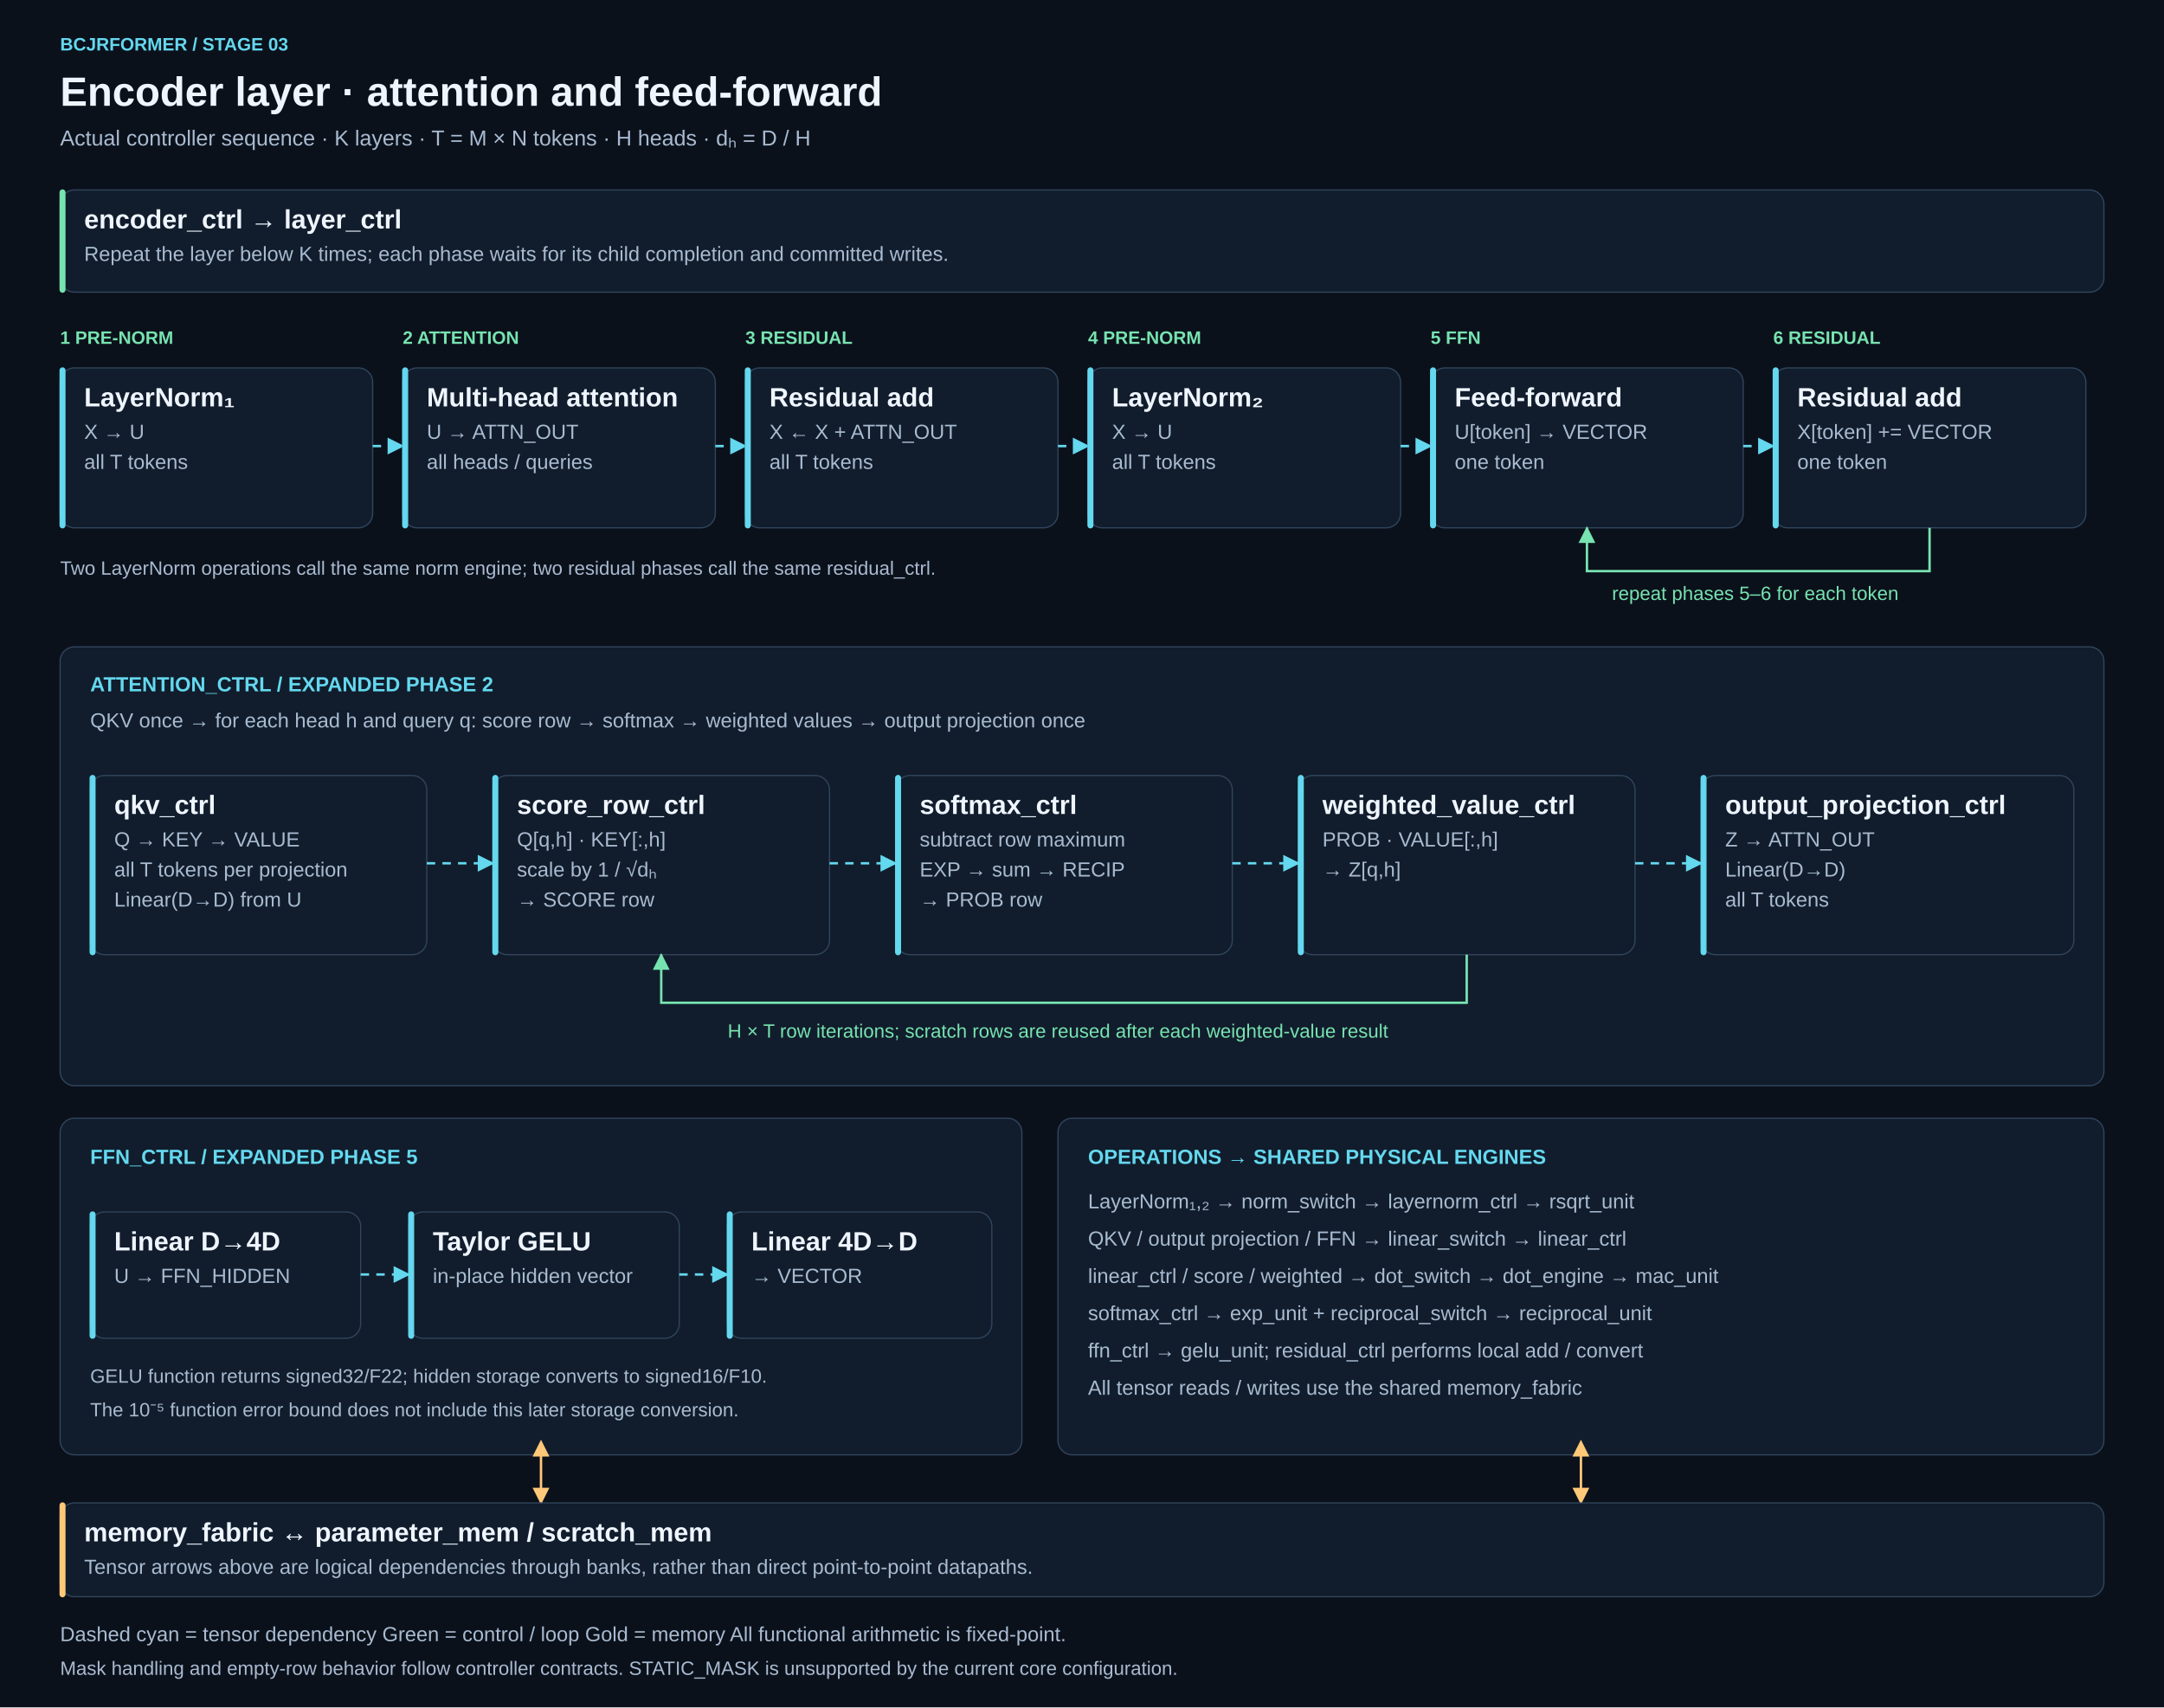
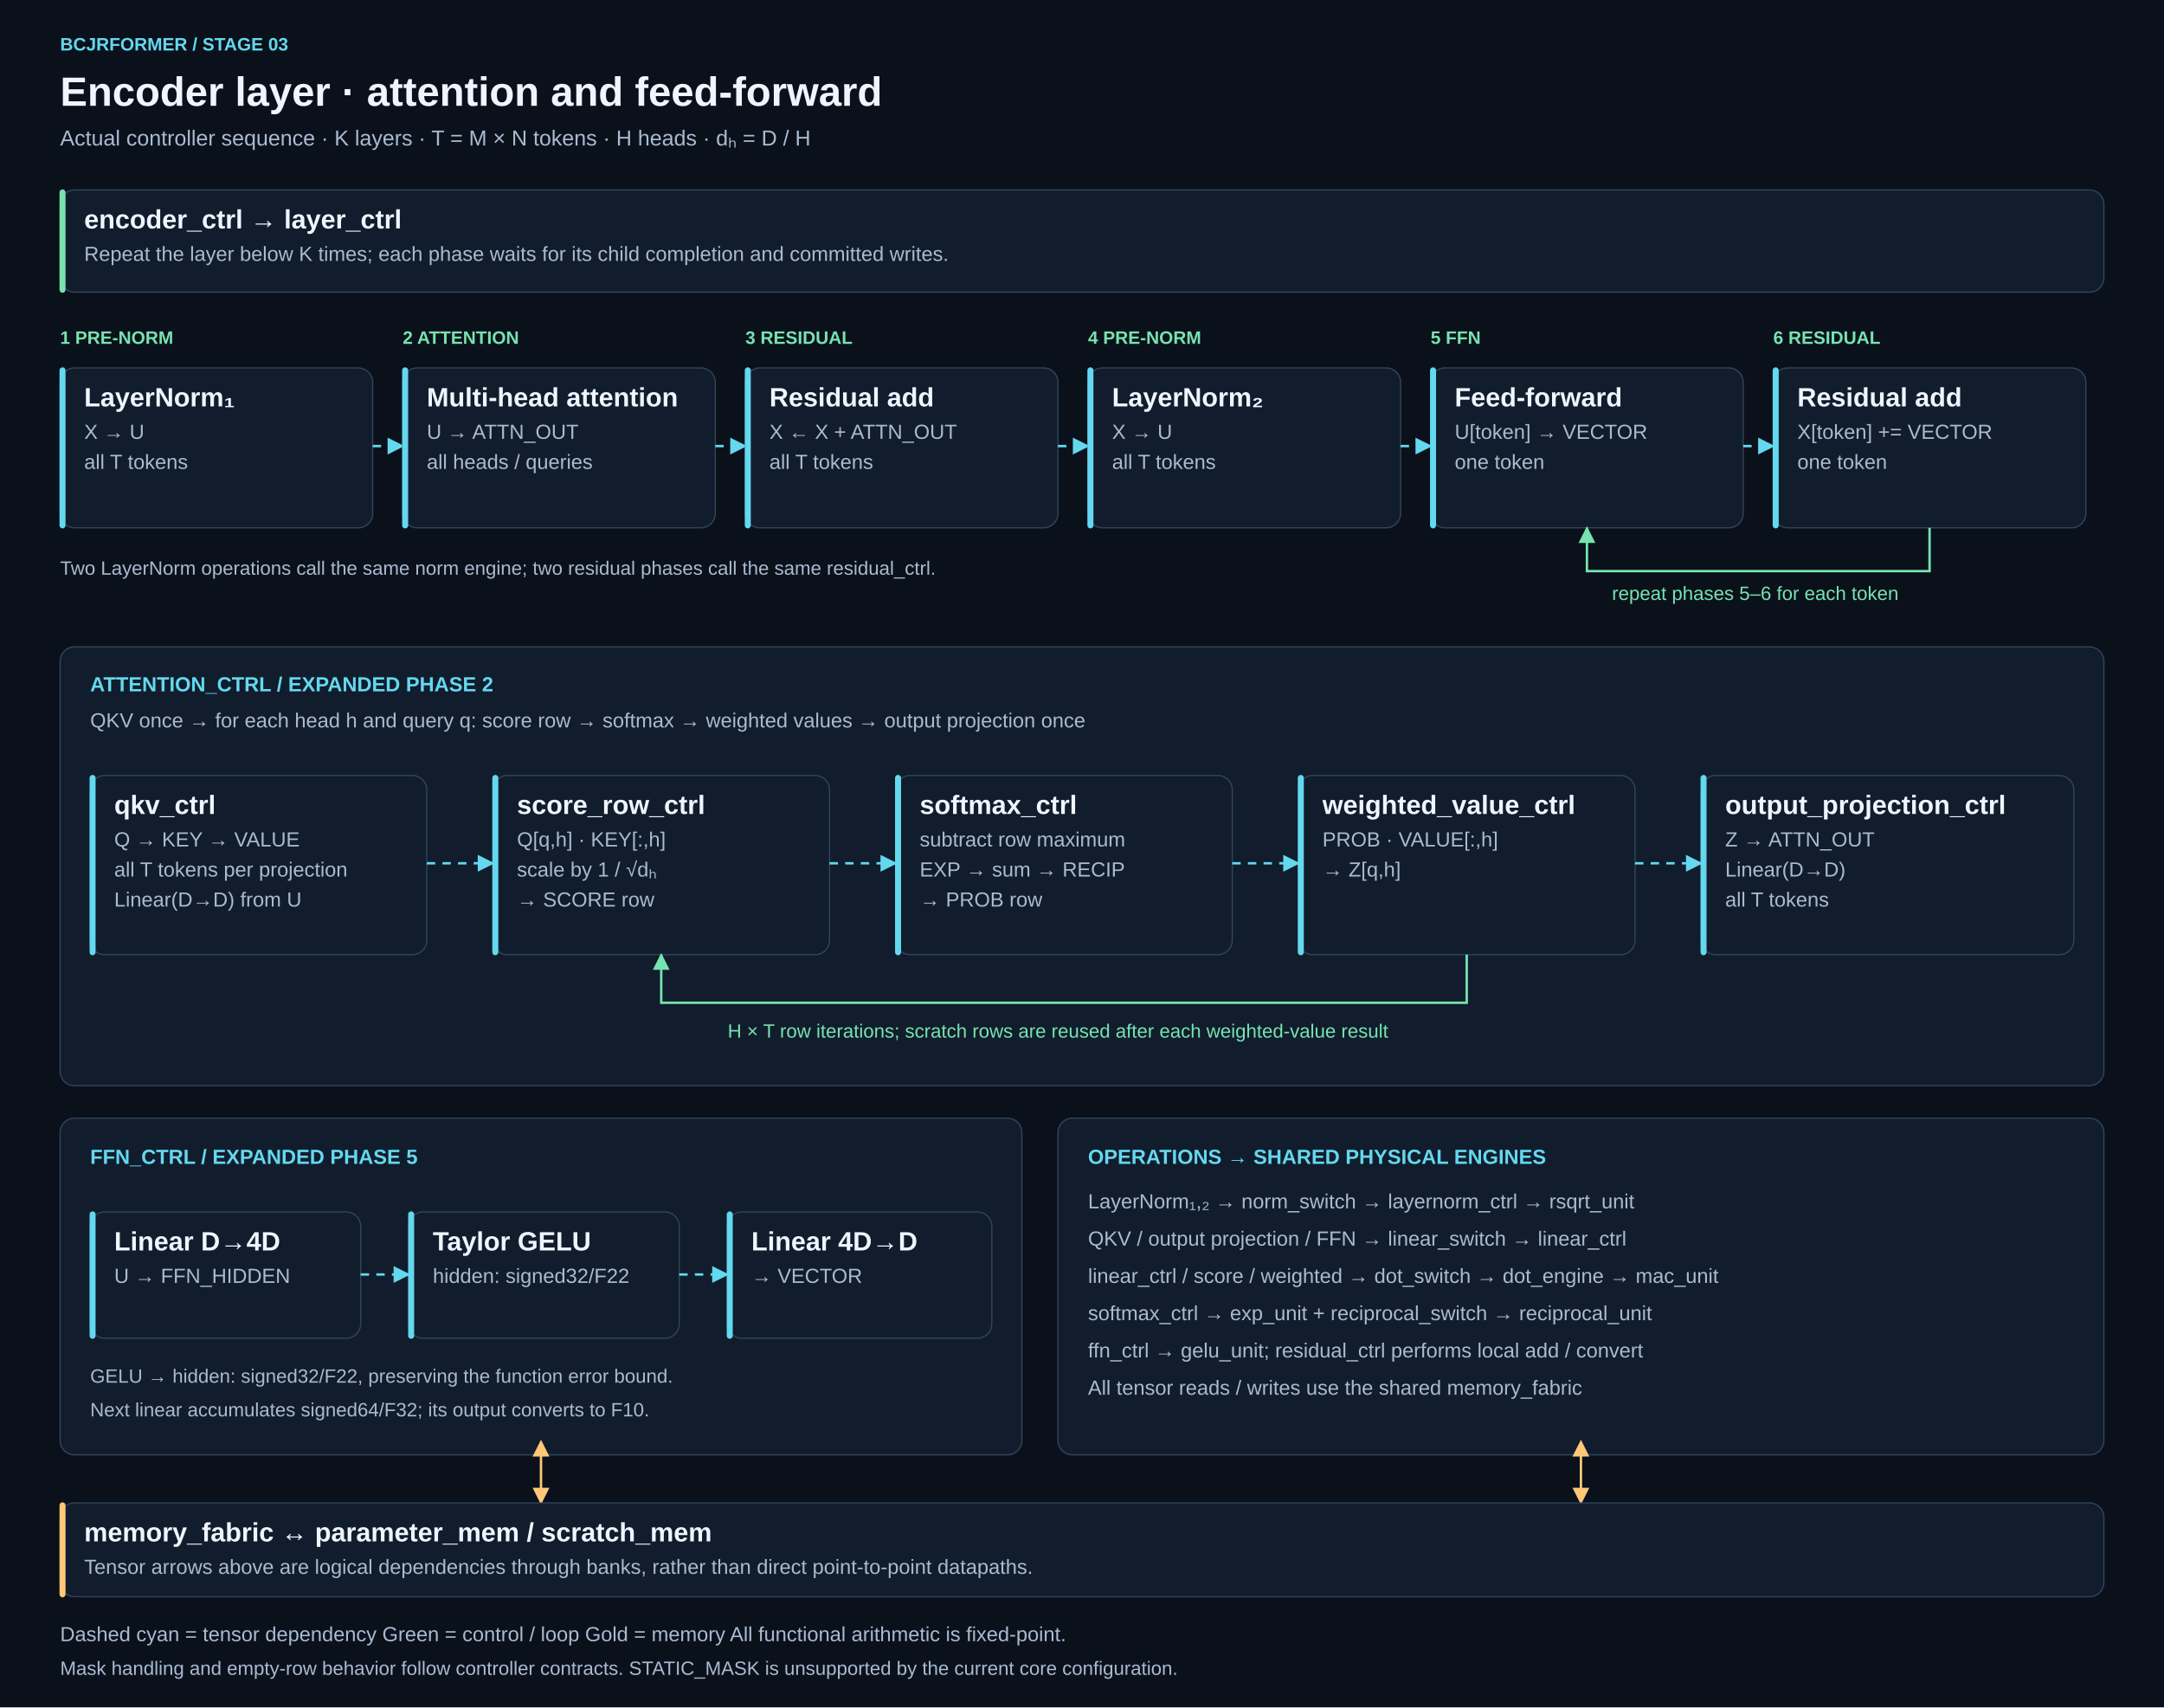
<svg xmlns="http://www.w3.org/2000/svg" width="1800" height="1420" viewBox="0 0 1800 1420" role="img" aria-labelledby="title desc">
  <defs>
    <marker id="64d8ef" viewBox="0 0 10 10" refX="9" refY="5" markerWidth="7" markerHeight="7" orient="auto">
      <path d="M0,0 L10,5 L0,10 Z" fill="#64d8ef" />
    </marker>
    <marker id="64d8ef-start" viewBox="0 0 10 10" refX="1" refY="5" markerWidth="7" markerHeight="7" orient="auto-start-reverse">
      <path d="M0,0 L10,5 L0,10 Z" fill="#64d8ef" />
    </marker>
    <marker id="77e3b0" viewBox="0 0 10 10" refX="9" refY="5" markerWidth="7" markerHeight="7" orient="auto">
      <path d="M0,0 L10,5 L0,10 Z" fill="#77e3b0" />
    </marker>
    <marker id="77e3b0-start" viewBox="0 0 10 10" refX="1" refY="5" markerWidth="7" markerHeight="7" orient="auto-start-reverse">
      <path d="M0,0 L10,5 L0,10 Z" fill="#77e3b0" />
    </marker>
    <marker id="ffc879" viewBox="0 0 10 10" refX="9" refY="5" markerWidth="7" markerHeight="7" orient="auto">
      <path d="M0,0 L10,5 L0,10 Z" fill="#ffc879" />
    </marker>
    <marker id="ffc879-start" viewBox="0 0 10 10" refX="1" refY="5" markerWidth="7" markerHeight="7" orient="auto-start-reverse">
      <path d="M0,0 L10,5 L0,10 Z" fill="#ffc879" />
    </marker>
    <marker id="beabff" viewBox="0 0 10 10" refX="9" refY="5" markerWidth="7" markerHeight="7" orient="auto">
      <path d="M0,0 L10,5 L0,10 Z" fill="#beabff" />
    </marker>
    <marker id="beabff-start" viewBox="0 0 10 10" refX="1" refY="5" markerWidth="7" markerHeight="7" orient="auto-start-reverse">
      <path d="M0,0 L10,5 L0,10 Z" fill="#beabff" />
    </marker>
    <marker id="a9bbd1" viewBox="0 0 10 10" refX="9" refY="5" markerWidth="7" markerHeight="7" orient="auto">
      <path d="M0,0 L10,5 L0,10 Z" fill="#a9bbd1" />
    </marker>
    <marker id="a9bbd1-start" viewBox="0 0 10 10" refX="1" refY="5" markerWidth="7" markerHeight="7" orient="auto-start-reverse">
      <path d="M0,0 L10,5 L0,10 Z" fill="#a9bbd1" />
    </marker>
  </defs>
  <rect width="100%" height="100%" fill="#0b111b" />
  <g font-family="Arial, Helvetica, sans-serif">
    <text x="50" y="42" fill="#64d8ef" font-size="15" font-weight="700" text-anchor="start">BCJRFORMER  /  STAGE 03</text>
    <text x="50" y="88" fill="#eff5ff" font-size="34" font-weight="700" text-anchor="start">Encoder layer · attention and feed-forward</text>
    <text x="50" y="121" fill="#a9bbd1" font-size="18" font-weight="400" text-anchor="start">Actual controller sequence · K layers · T = M × N tokens · H heads · dₕ = D / H</text>
    <rect x="50" y="158" width="1700" height="85" rx="12" fill="#111d2c" stroke="#31455d" />
    <rect x="50" y="158" width="4" height="85" rx="2" fill="#77e3b0" stroke="#77e3b0" />
    <text x="70" y="190" fill="#eff5ff" font-size="22" font-weight="700" text-anchor="start">encoder_ctrl → layer_ctrl</text>
    <text x="70" y="217" fill="#a9bbd1" font-size="17" font-weight="400" text-anchor="start">Repeat the layer below K times; each phase waits for its child completion and committed writes.</text>
    <text x="50" y="286" fill="#77e3b0" font-size="15" font-weight="700" text-anchor="start">1  PRE-NORM</text>
    <rect x="50" y="306" width="260" height="133" rx="12" fill="#111d2c" stroke="#31455d" />
    <rect x="50" y="306" width="4" height="133" rx="2" fill="#64d8ef" stroke="#64d8ef" />
    <text x="70" y="338" fill="#eff5ff" font-size="22" font-weight="700" text-anchor="start">LayerNorm₁</text>
    <text x="70" y="365" fill="#a9bbd1" font-size="17" font-weight="400" text-anchor="start">X → U</text>
    <text x="70" y="390" fill="#a9bbd1" font-size="17" font-weight="400" text-anchor="start">all T tokens</text>
    <path d="M310,371 L335,371" fill="none" stroke="#64d8ef" stroke-width="2" stroke-dasharray="7 6" marker-end="url(#64d8ef)" />
    <text x="335" y="286" fill="#77e3b0" font-size="15" font-weight="700" text-anchor="start">2  ATTENTION</text>
    <rect x="335" y="306" width="260" height="133" rx="12" fill="#111d2c" stroke="#31455d" />
    <rect x="335" y="306" width="4" height="133" rx="2" fill="#64d8ef" stroke="#64d8ef" />
    <text x="355" y="338" fill="#eff5ff" font-size="22" font-weight="700" text-anchor="start">Multi-head attention</text>
    <text x="355" y="365" fill="#a9bbd1" font-size="17" font-weight="400" text-anchor="start">U → ATTN_OUT</text>
    <text x="355" y="390" fill="#a9bbd1" font-size="17" font-weight="400" text-anchor="start">all heads / queries</text>
    <path d="M595,371 L620,371" fill="none" stroke="#64d8ef" stroke-width="2" stroke-dasharray="7 6" marker-end="url(#64d8ef)" />
    <text x="620" y="286" fill="#77e3b0" font-size="15" font-weight="700" text-anchor="start">3  RESIDUAL</text>
    <rect x="620" y="306" width="260" height="133" rx="12" fill="#111d2c" stroke="#31455d" />
    <rect x="620" y="306" width="4" height="133" rx="2" fill="#64d8ef" stroke="#64d8ef" />
    <text x="640" y="338" fill="#eff5ff" font-size="22" font-weight="700" text-anchor="start">Residual add</text>
    <text x="640" y="365" fill="#a9bbd1" font-size="17" font-weight="400" text-anchor="start">X ← X + ATTN_OUT</text>
    <text x="640" y="390" fill="#a9bbd1" font-size="17" font-weight="400" text-anchor="start">all T tokens</text>
    <path d="M880,371 L905,371" fill="none" stroke="#64d8ef" stroke-width="2" stroke-dasharray="7 6" marker-end="url(#64d8ef)" />
    <text x="905" y="286" fill="#77e3b0" font-size="15" font-weight="700" text-anchor="start">4  PRE-NORM</text>
    <rect x="905" y="306" width="260" height="133" rx="12" fill="#111d2c" stroke="#31455d" />
    <rect x="905" y="306" width="4" height="133" rx="2" fill="#64d8ef" stroke="#64d8ef" />
    <text x="925" y="338" fill="#eff5ff" font-size="22" font-weight="700" text-anchor="start">LayerNorm₂</text>
    <text x="925" y="365" fill="#a9bbd1" font-size="17" font-weight="400" text-anchor="start">X → U</text>
    <text x="925" y="390" fill="#a9bbd1" font-size="17" font-weight="400" text-anchor="start">all T tokens</text>
    <path d="M1165,371 L1190,371" fill="none" stroke="#64d8ef" stroke-width="2" stroke-dasharray="7 6" marker-end="url(#64d8ef)" />
    <text x="1190" y="286" fill="#77e3b0" font-size="15" font-weight="700" text-anchor="start">5  FFN</text>
    <rect x="1190" y="306" width="260" height="133" rx="12" fill="#111d2c" stroke="#31455d" />
    <rect x="1190" y="306" width="4" height="133" rx="2" fill="#64d8ef" stroke="#64d8ef" />
    <text x="1210" y="338" fill="#eff5ff" font-size="22" font-weight="700" text-anchor="start">Feed-forward</text>
    <text x="1210" y="365" fill="#a9bbd1" font-size="17" font-weight="400" text-anchor="start">U[token] → VECTOR</text>
    <text x="1210" y="390" fill="#a9bbd1" font-size="17" font-weight="400" text-anchor="start">one token</text>
    <path d="M1450,371 L1475,371" fill="none" stroke="#64d8ef" stroke-width="2" stroke-dasharray="7 6" marker-end="url(#64d8ef)" />
    <text x="1475" y="286" fill="#77e3b0" font-size="15" font-weight="700" text-anchor="start">6  RESIDUAL</text>
    <rect x="1475" y="306" width="260" height="133" rx="12" fill="#111d2c" stroke="#31455d" />
    <rect x="1475" y="306" width="4" height="133" rx="2" fill="#64d8ef" stroke="#64d8ef" />
    <text x="1495" y="338" fill="#eff5ff" font-size="22" font-weight="700" text-anchor="start">Residual add</text>
    <text x="1495" y="365" fill="#a9bbd1" font-size="17" font-weight="400" text-anchor="start">X[token] += VECTOR</text>
    <text x="1495" y="390" fill="#a9bbd1" font-size="17" font-weight="400" text-anchor="start">one token</text>
    <path d="M1605,439 L1605,475 L1320,475 L1320,439" fill="none" stroke="#77e3b0" stroke-width="2" marker-end="url(#77e3b0)" />
    <text x="1460" y="499" fill="#77e3b0" font-size="16" font-weight="400" text-anchor="middle">repeat phases 5–6 for each token</text>
    <text x="50" y="478" fill="#a9bbd1" font-size="16" font-weight="400" text-anchor="start">Two LayerNorm operations call the same norm engine; two residual phases call the same residual_ctrl.</text>
    <rect x="50" y="538" width="1700" height="365" rx="12" fill="#111d2c" stroke="#31455d" />
    <text x="75" y="575" fill="#64d8ef" font-size="17" font-weight="700" text-anchor="start">ATTENTION_CTRL  /  EXPANDED PHASE 2</text>
    <text x="75" y="605" fill="#a9bbd1" font-size="17" font-weight="400" text-anchor="start">QKV once → for each head h and query q: score row → softmax → weighted values → output projection once</text>
    <rect x="75" y="645" width="280" height="149" rx="12" fill="#111d2c" stroke="#31455d" />
    <rect x="75" y="645" width="4" height="149" rx="2" fill="#64d8ef" stroke="#64d8ef" />
    <text x="95" y="677" fill="#eff5ff" font-size="22" font-weight="700" text-anchor="start">qkv_ctrl</text>
    <text x="95" y="704" fill="#a9bbd1" font-size="17" font-weight="400" text-anchor="start">Q → KEY → VALUE</text>
    <text x="95" y="729" fill="#a9bbd1" font-size="17" font-weight="400" text-anchor="start">all T tokens per projection</text>
    <text x="95" y="754" fill="#a9bbd1" font-size="17" font-weight="400" text-anchor="start">Linear(D→D) from U</text>
    <rect x="410" y="645" width="280" height="149" rx="12" fill="#111d2c" stroke="#31455d" />
    <rect x="410" y="645" width="4" height="149" rx="2" fill="#64d8ef" stroke="#64d8ef" />
    <text x="430" y="677" fill="#eff5ff" font-size="22" font-weight="700" text-anchor="start">score_row_ctrl</text>
    <text x="430" y="704" fill="#a9bbd1" font-size="17" font-weight="400" text-anchor="start">Q[q,h] · KEY[:,h]</text>
    <text x="430" y="729" fill="#a9bbd1" font-size="17" font-weight="400" text-anchor="start">scale by 1 / √dₕ</text>
    <text x="430" y="754" fill="#a9bbd1" font-size="17" font-weight="400" text-anchor="start">→ SCORE row</text>
    <rect x="745" y="645" width="280" height="149" rx="12" fill="#111d2c" stroke="#31455d" />
    <rect x="745" y="645" width="4" height="149" rx="2" fill="#64d8ef" stroke="#64d8ef" />
    <text x="765" y="677" fill="#eff5ff" font-size="22" font-weight="700" text-anchor="start">softmax_ctrl</text>
    <text x="765" y="704" fill="#a9bbd1" font-size="17" font-weight="400" text-anchor="start">subtract row maximum</text>
    <text x="765" y="729" fill="#a9bbd1" font-size="17" font-weight="400" text-anchor="start">EXP → sum → RECIP</text>
    <text x="765" y="754" fill="#a9bbd1" font-size="17" font-weight="400" text-anchor="start">→ PROB row</text>
    <rect x="1080" y="645" width="280" height="149" rx="12" fill="#111d2c" stroke="#31455d" />
    <rect x="1080" y="645" width="4" height="149" rx="2" fill="#64d8ef" stroke="#64d8ef" />
    <text x="1100" y="677" fill="#eff5ff" font-size="22" font-weight="700" text-anchor="start">weighted_value_ctrl</text>
    <text x="1100" y="704" fill="#a9bbd1" font-size="17" font-weight="400" text-anchor="start">PROB · VALUE[:,h]</text>
    <text x="1100" y="729" fill="#a9bbd1" font-size="17" font-weight="400" text-anchor="start">→ Z[q,h]</text>
    <rect x="1415" y="645" width="310" height="149" rx="12" fill="#111d2c" stroke="#31455d" />
    <rect x="1415" y="645" width="4" height="149" rx="2" fill="#64d8ef" stroke="#64d8ef" />
    <text x="1435" y="677" fill="#eff5ff" font-size="22" font-weight="700" text-anchor="start">output_projection_ctrl</text>
    <text x="1435" y="704" fill="#a9bbd1" font-size="17" font-weight="400" text-anchor="start">Z → ATTN_OUT</text>
    <text x="1435" y="729" fill="#a9bbd1" font-size="17" font-weight="400" text-anchor="start">Linear(D→D)</text>
    <text x="1435" y="754" fill="#a9bbd1" font-size="17" font-weight="400" text-anchor="start">all T tokens</text>
    <path d="M355,718 L410,718" fill="none" stroke="#64d8ef" stroke-width="2" stroke-dasharray="7 6" marker-end="url(#64d8ef)" />
    <path d="M690,718 L745,718" fill="none" stroke="#64d8ef" stroke-width="2" stroke-dasharray="7 6" marker-end="url(#64d8ef)" />
    <path d="M1025,718 L1080,718" fill="none" stroke="#64d8ef" stroke-width="2" stroke-dasharray="7 6" marker-end="url(#64d8ef)" />
    <path d="M1360,718 L1415,718" fill="none" stroke="#64d8ef" stroke-width="2" stroke-dasharray="7 6" marker-end="url(#64d8ef)" />
    <path d="M1220,794 L1220,834 L550,834 L550,794" fill="none" stroke="#77e3b0" stroke-width="2" marker-end="url(#77e3b0)" />
    <text x="880" y="863" fill="#77e3b0" font-size="16" font-weight="400" text-anchor="middle">H × T row iterations; scratch rows are reused after each weighted-value result</text>
    <rect x="50" y="930" width="800" height="280" rx="12" fill="#111d2c" stroke="#31455d" />
    <text x="75" y="968" fill="#64d8ef" font-size="17" font-weight="700" text-anchor="start">FFN_CTRL  /  EXPANDED PHASE 5</text>
    <rect x="75" y="1008" width="225" height="105" rx="12" fill="#111d2c" stroke="#31455d" />
    <rect x="75" y="1008" width="4" height="105" rx="2" fill="#64d8ef" stroke="#64d8ef" />
    <text x="95" y="1040" fill="#eff5ff" font-size="22" font-weight="700" text-anchor="start">Linear D→4D</text>
    <text x="95" y="1067" fill="#a9bbd1" font-size="17" font-weight="400" text-anchor="start">U → FFN_HIDDEN</text>
    <rect x="340" y="1008" width="225" height="105" rx="12" fill="#111d2c" stroke="#31455d" />
    <rect x="340" y="1008" width="4" height="105" rx="2" fill="#64d8ef" stroke="#64d8ef" />
    <text x="360" y="1040" fill="#eff5ff" font-size="22" font-weight="700" text-anchor="start">Taylor GELU</text>
-     <text x="360" y="1067" fill="#a9bbd1" font-size="17" font-weight="400" text-anchor="start">in-place hidden vector</text>
+     <text x="360" y="1067" fill="#a9bbd1" font-size="17" font-weight="400" text-anchor="start">hidden: signed32/F22</text>
    <rect x="605" y="1008" width="220" height="105" rx="12" fill="#111d2c" stroke="#31455d" />
    <rect x="605" y="1008" width="4" height="105" rx="2" fill="#64d8ef" stroke="#64d8ef" />
    <text x="625" y="1040" fill="#eff5ff" font-size="22" font-weight="700" text-anchor="start">Linear 4D→D</text>
    <text x="625" y="1067" fill="#a9bbd1" font-size="17" font-weight="400" text-anchor="start">→ VECTOR</text>
    <path d="M300,1060 L340,1060" fill="none" stroke="#64d8ef" stroke-width="2" stroke-dasharray="7 6" marker-end="url(#64d8ef)" />
    <path d="M565,1060 L605,1060" fill="none" stroke="#64d8ef" stroke-width="2" stroke-dasharray="7 6" marker-end="url(#64d8ef)" />
-     <text x="75" y="1150" fill="#a9bbd1" font-size="16" font-weight="400" text-anchor="start">GELU function returns signed32/F22; hidden storage converts to signed16/F10.</text>
-     <text x="75" y="1178" fill="#a9bbd1" font-size="16" font-weight="400" text-anchor="start">The 10⁻⁵ function error bound does not include this later storage conversion.</text>
+     <text x="75" y="1150" fill="#a9bbd1" font-size="16" font-weight="400" text-anchor="start">GELU → hidden: signed32/F22, preserving the function error bound.</text>
+     <text x="75" y="1178" fill="#a9bbd1" font-size="16" font-weight="400" text-anchor="start">Next linear accumulates signed64/F32; its output converts to F10.</text>
    <rect x="880" y="930" width="870" height="280" rx="12" fill="#111d2c" stroke="#31455d" />
    <text x="905" y="968" fill="#64d8ef" font-size="17" font-weight="700" text-anchor="start">OPERATIONS → SHARED PHYSICAL ENGINES</text>
    <text x="905" y="1005" fill="#a9bbd1" font-size="17" font-weight="400" text-anchor="start">LayerNorm₁,₂ → norm_switch → layernorm_ctrl → rsqrt_unit</text>
    <text x="905" y="1036" fill="#a9bbd1" font-size="17" font-weight="400" text-anchor="start">QKV / output projection / FFN → linear_switch → linear_ctrl</text>
    <text x="905" y="1067" fill="#a9bbd1" font-size="17" font-weight="400" text-anchor="start">linear_ctrl / score / weighted → dot_switch → dot_engine → mac_unit</text>
    <text x="905" y="1098" fill="#a9bbd1" font-size="17" font-weight="400" text-anchor="start">softmax_ctrl → exp_unit + reciprocal_switch → reciprocal_unit</text>
    <text x="905" y="1129" fill="#a9bbd1" font-size="17" font-weight="400" text-anchor="start">ffn_ctrl → gelu_unit; residual_ctrl performs local add / convert</text>
    <text x="905" y="1160" fill="#a9bbd1" font-size="17" font-weight="400" text-anchor="start">All tensor reads / writes use the shared memory_fabric</text>
    <path d="M450,1210 L450,1250" fill="none" stroke="#ffc879" stroke-width="2" marker-end="url(#ffc879)" marker-start="url(#ffc879-start)" />
    <path d="M1315,1210 L1315,1250" fill="none" stroke="#ffc879" stroke-width="2" marker-end="url(#ffc879)" marker-start="url(#ffc879-start)" />
    <rect x="50" y="1250" width="1700" height="78" rx="12" fill="#111d2c" stroke="#31455d" />
    <rect x="50" y="1250" width="4" height="78" rx="2" fill="#ffc879" stroke="#ffc879" />
    <text x="70" y="1282" fill="#eff5ff" font-size="22" font-weight="700" text-anchor="start">memory_fabric ↔ parameter_mem / scratch_mem</text>
    <text x="70" y="1309" fill="#a9bbd1" font-size="17" font-weight="400" text-anchor="start">Tensor arrows above are logical dependencies through banks, rather than direct point-to-point datapaths.</text>
    <text x="50" y="1365" fill="#a9bbd1" font-size="17" font-weight="400" text-anchor="start">Dashed cyan = tensor dependency     Green = control / loop     Gold = memory     All functional arithmetic is fixed-point.</text>
    <text x="50" y="1393" fill="#a9bbd1" font-size="16" font-weight="400" text-anchor="start">Mask handling and empty-row behavior follow controller contracts. STATIC_MASK is unsupported by the current core configuration.</text>
  </g>
</svg>
